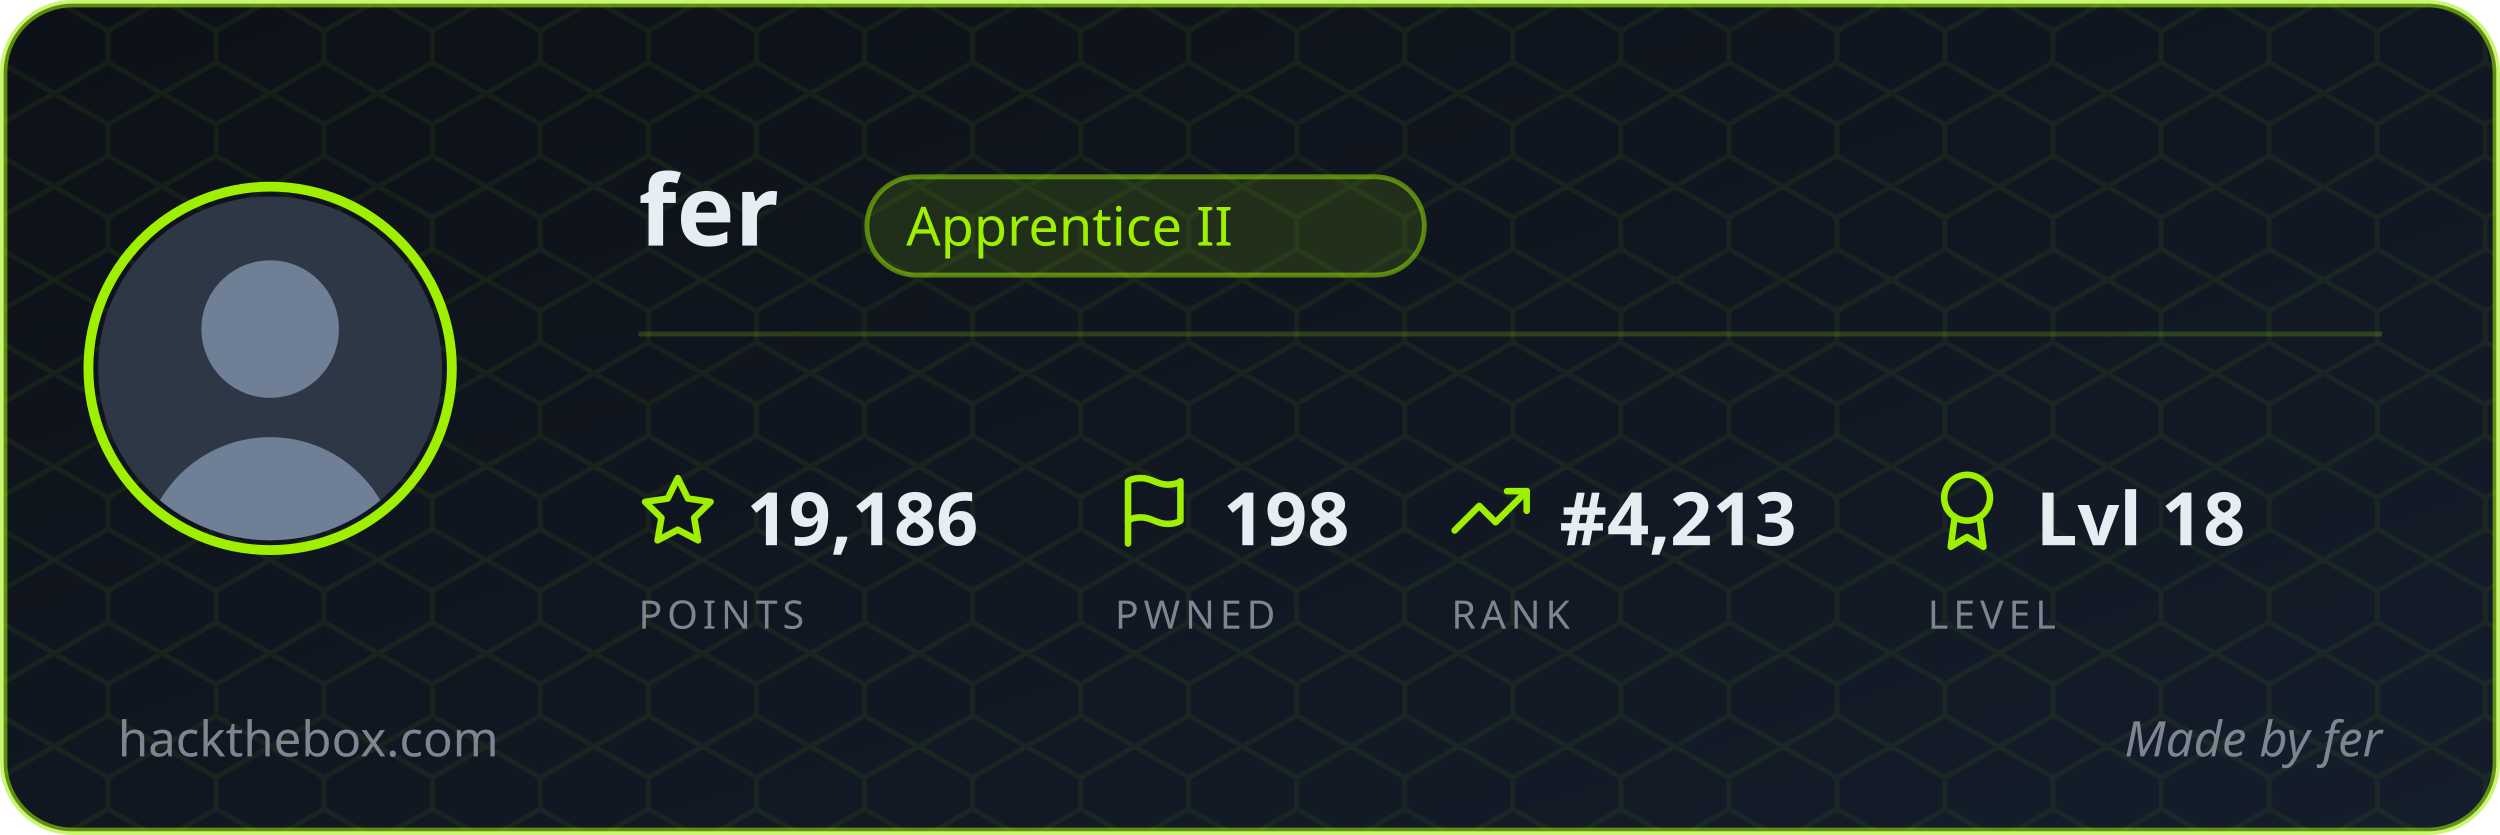
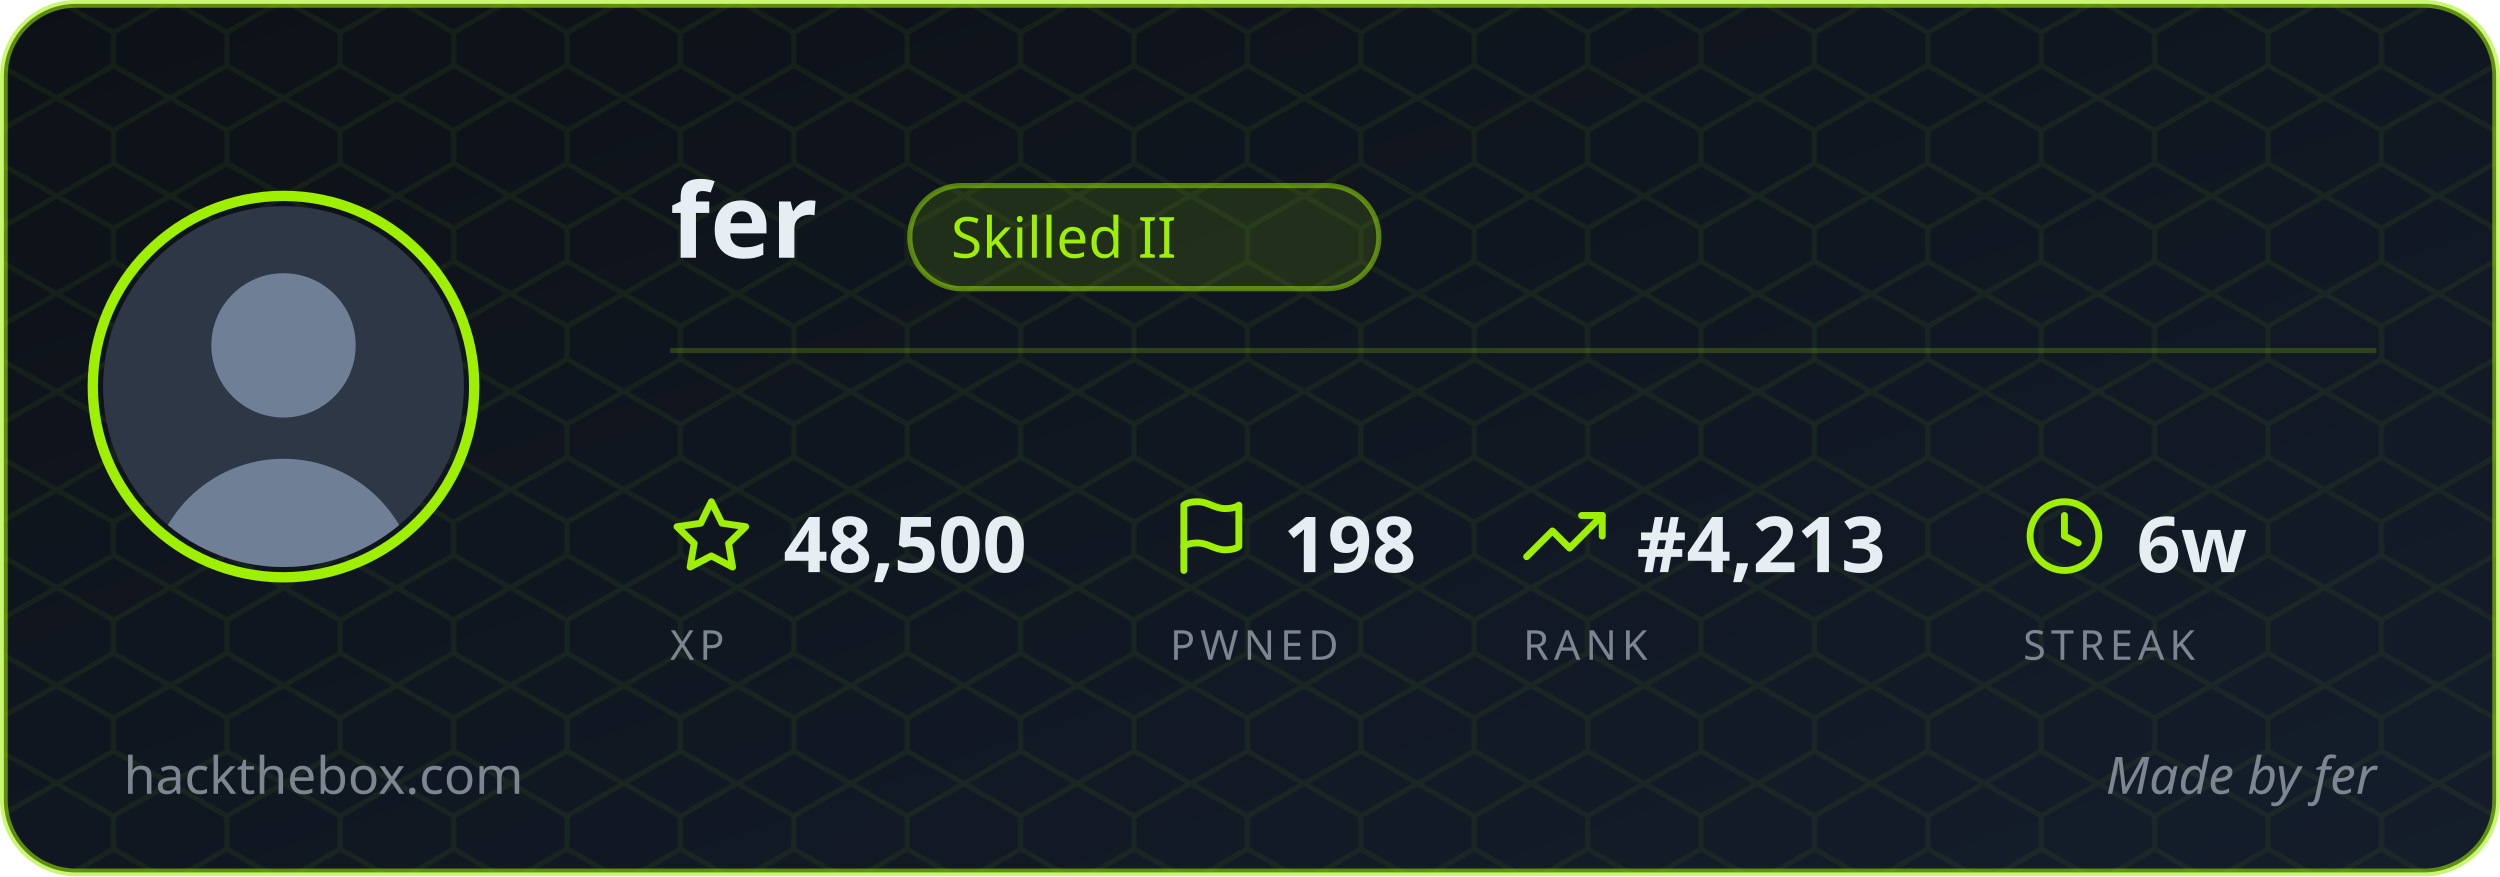
- <svg xmlns="http://www.w3.org/2000/svg" width="509" height="170" viewBox="0 0 509 170" role="img" aria-label="Hack The Box profile badge for fer">
+ <svg xmlns="http://www.w3.org/2000/svg" width="485" height="170" viewBox="0 0 485 170" role="img" aria-label="Hack The Box profile badge for fer">
  <defs>
    <linearGradient id="bg" x1="0" y1="0" x2="1" y2="1">
      <stop offset="0%" stop-color="#0d1117" />
      <stop offset="100%" stop-color="#141d2b" />
    </linearGradient>
    <pattern id="hex" width="22" height="19" patternUnits="userSpaceOnUse" patternTransform="translate(0,0)">
      <path d="M11 0 L22 6.3 L22 12.7 L11 19 L0 12.7 L0 6.3 Z" fill="none" stroke="#9FEF00" stroke-opacity="0.06" stroke-width="1" />
    </pattern>
    <clipPath id="avatarClip">
      <circle cx="55" cy="75" r="35" />
    </clipPath>
  </defs>
-   <rect x="0.75" y="0.75" width="507.5" height="168.5" rx="14" fill="url(#bg)" stroke="#9FEF00" stroke-opacity="0.55" stroke-width="1.5" />
-   <rect x="0.75" y="0.75" width="507.5" height="168.5" rx="14" fill="url(#hex)" />
+   <rect x="0.75" y="0.75" width="483.5" height="168.5" rx="14" fill="url(#bg)" stroke="#9FEF00" stroke-opacity="0.55" stroke-width="1.5" />
+   <rect x="0.75" y="0.75" width="483.5" height="168.5" rx="14" fill="url(#hex)" />
  <circle cx="55" cy="75" r="37" fill="none" stroke="#9FEF00" stroke-width="2" />
  <rect x="20" y="40" width="70" height="70" fill="#2d3746" clip-path="url(#avatarClip)" />
  <circle cx="55" cy="67" r="14" fill="#6e7f96" clip-path="url(#avatarClip)" />
  <circle cx="55" cy="115" r="26" fill="#6e7f96" clip-path="url(#avatarClip)" />
  <text x="130" y="50" font-family="Verdana, sans-serif" font-size="20" font-weight="bold" fill="#e6edf3">fer</text>
  <g transform="translate(176.5,36)">
-     <rect width="113.5" height="20" rx="10" fill="#9FEF00" fill-opacity="0.12" stroke="#9FEF00" stroke-opacity="0.5" />
-     <text x="8" y="14" font-family="Verdana, sans-serif" font-size="11" fill="#9FEF00">Apprentice II</text>
+     <rect width="91.0" height="20" rx="10" fill="#9FEF00" fill-opacity="0.12" stroke="#9FEF00" stroke-opacity="0.5" />
+     <text x="8" y="14" font-family="Verdana, sans-serif" font-size="11" fill="#9FEF00">Skilled II</text>
  </g>
-   <line x1="130" y1="68" x2="485" y2="68" stroke="#9FEF00" stroke-opacity="0.2" stroke-width="1" />
+   <line x1="130" y1="68" x2="461" y2="68" stroke="#9FEF00" stroke-opacity="0.2" stroke-width="1" />
  <g>
    <g transform="translate(130,96) scale(0.6666667)">
      <g fill="none" stroke="#9FEF00" stroke-width="2" stroke-linecap="round" stroke-linejoin="round">
        <polygon points="12 2 15.09 8.26 22 9.27 17 14.14 18.18 21.02 12 17.77 5.82 21.02 7 14.14 2 9.27 8.91 8.26 12 2" />
      </g>
    </g>
-     <text x="152" y="111" font-family="Verdana, sans-serif" font-size="15" font-weight="bold" fill="#e6edf3">19,186</text>
-     <text x="130" y="128" font-family="Verdana, sans-serif" font-size="8" letter-spacing="1" fill="#7d8590">POINTS</text>
+     <text x="152" y="111" font-family="Verdana, sans-serif" font-size="15" font-weight="bold" fill="#e6edf3">48,500</text>
+     <text x="130" y="128" font-family="Verdana, sans-serif" font-size="8" letter-spacing="1" fill="#7d8590">XP</text>
  </g>
  <g>
    <g transform="translate(227.0,96) scale(0.6666667)">
      <g fill="none" stroke="#9FEF00" stroke-width="2" stroke-linecap="round" stroke-linejoin="round">
        <path d="M4 15s1-1 4-1 5 2 8 2 4-1 4-1V3s-1 1-4 1-5-2-8-2-4 1-4 1z" />
        <line x1="4" y1="22" x2="4" y2="15" />
      </g>
    </g>
    <text x="249.0" y="111" font-family="Verdana, sans-serif" font-size="15" font-weight="bold" fill="#e6edf3">198</text>
    <text x="227.0" y="128" font-family="Verdana, sans-serif" font-size="8" letter-spacing="1" fill="#7d8590">PWNED</text>
  </g>
  <g>
    <g transform="translate(295.5,96) scale(0.6666667)">
      <g fill="none" stroke="#9FEF00" stroke-width="2" stroke-linecap="round" stroke-linejoin="round">
        <polyline points="23 6 13.5 15.5 8.5 10.5 1 18" />
        <polyline points="17 6 23 6 23 12" />
      </g>
    </g>
    <text x="317.5" y="111" font-family="Verdana, sans-serif" font-size="15" font-weight="bold" fill="#e6edf3">#4,213</text>
    <text x="295.5" y="128" font-family="Verdana, sans-serif" font-size="8" letter-spacing="1" fill="#7d8590">RANK</text>
  </g>
  <g>
    <g transform="translate(392.5,96) scale(0.6666667)">
      <g fill="none" stroke="#9FEF00" stroke-width="2" stroke-linecap="round" stroke-linejoin="round">
-         <circle cx="12" cy="8" r="7" />
-         <polyline points="8.21 13.89 7 23 12 20 17 23 15.79 13.88" />
+         <circle cx="12" cy="12" r="10" />
+         <polyline points="12 6 12 12 16 14" />
      </g>
    </g>
-     <text x="414.5" y="111" font-family="Verdana, sans-serif" font-size="15" font-weight="bold" fill="#e6edf3">Lvl 18</text>
-     <text x="392.5" y="128" font-family="Verdana, sans-serif" font-size="8" letter-spacing="1" fill="#7d8590">LEVEL</text>
+     <text x="414.5" y="111" font-family="Verdana, sans-serif" font-size="15" font-weight="bold" fill="#e6edf3">6w</text>
+     <text x="392.5" y="128" font-family="Verdana, sans-serif" font-size="8" letter-spacing="1" fill="#7d8590">STREAK</text>
  </g>
  <text x="24" y="154" font-family="Verdana, sans-serif" font-size="10" fill="#7d8590">hackthebox.com</text>
-   <text x="485" y="154" text-anchor="end" font-family="Verdana, sans-serif" font-size="10" font-style="italic" fill="#7d8590">Made by fer</text>
+   <text x="461" y="154" text-anchor="end" font-family="Verdana, sans-serif" font-size="10" font-style="italic" fill="#7d8590">Made by fer</text>
</svg>
